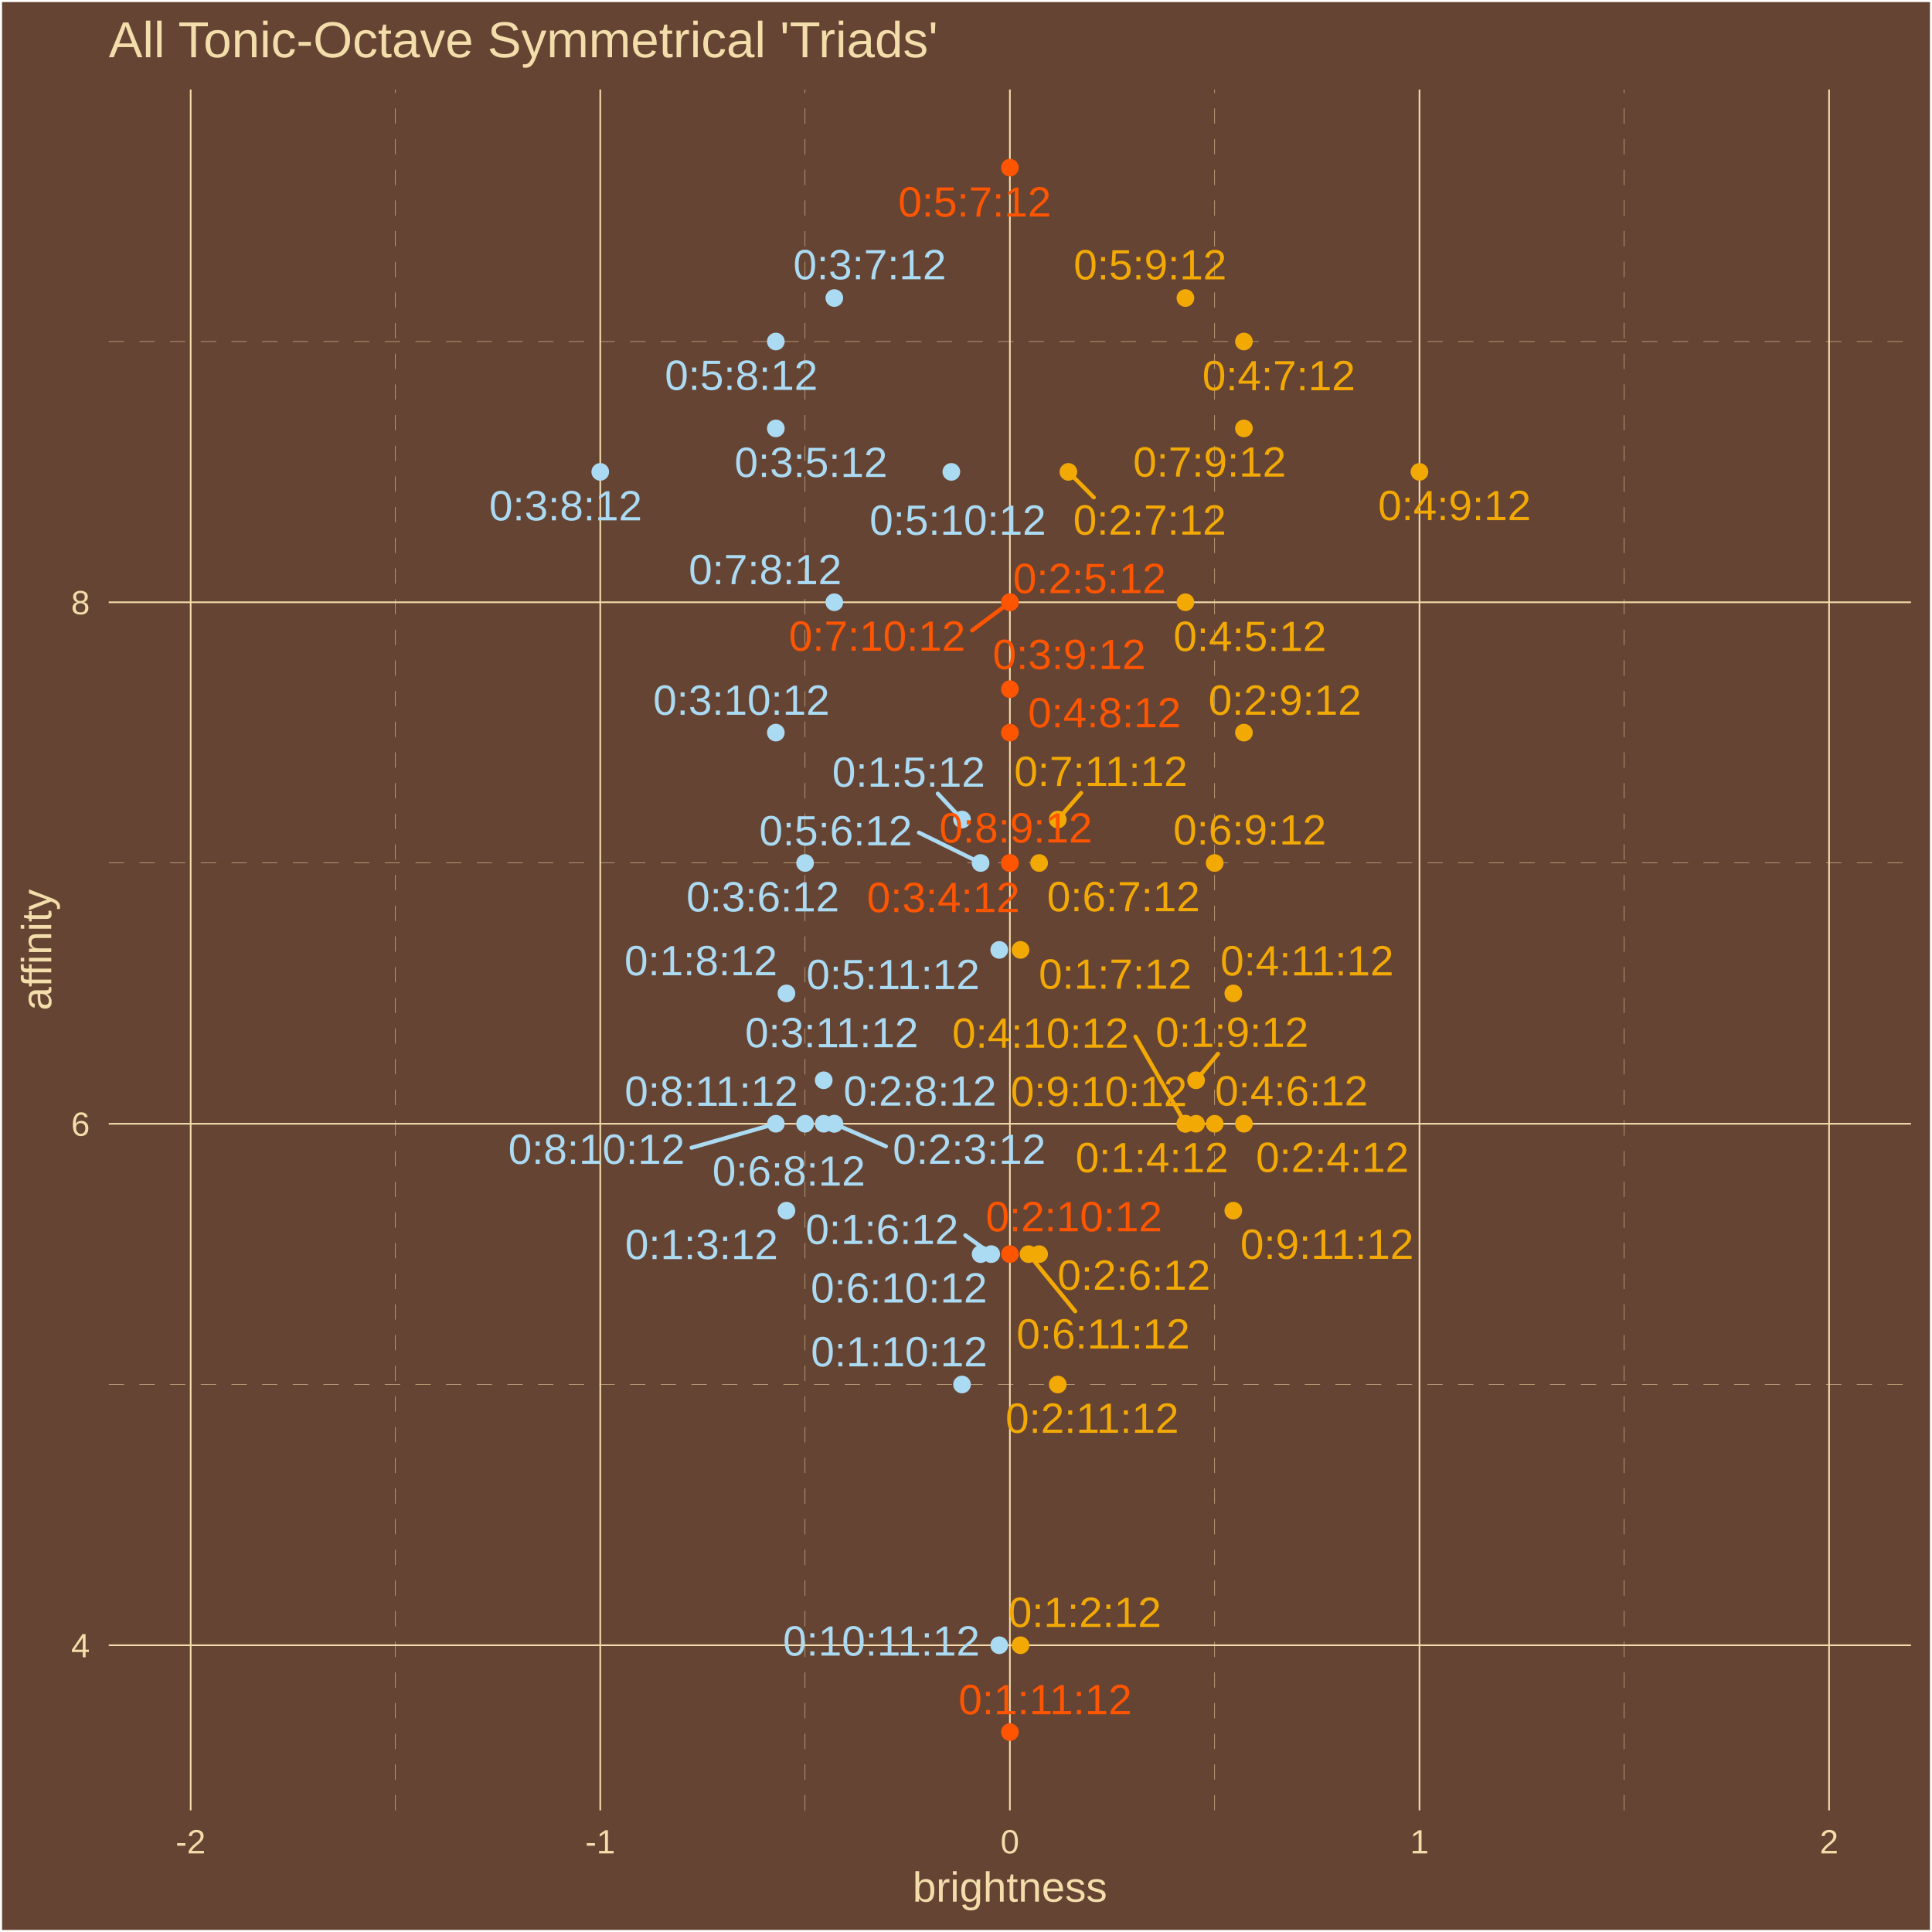
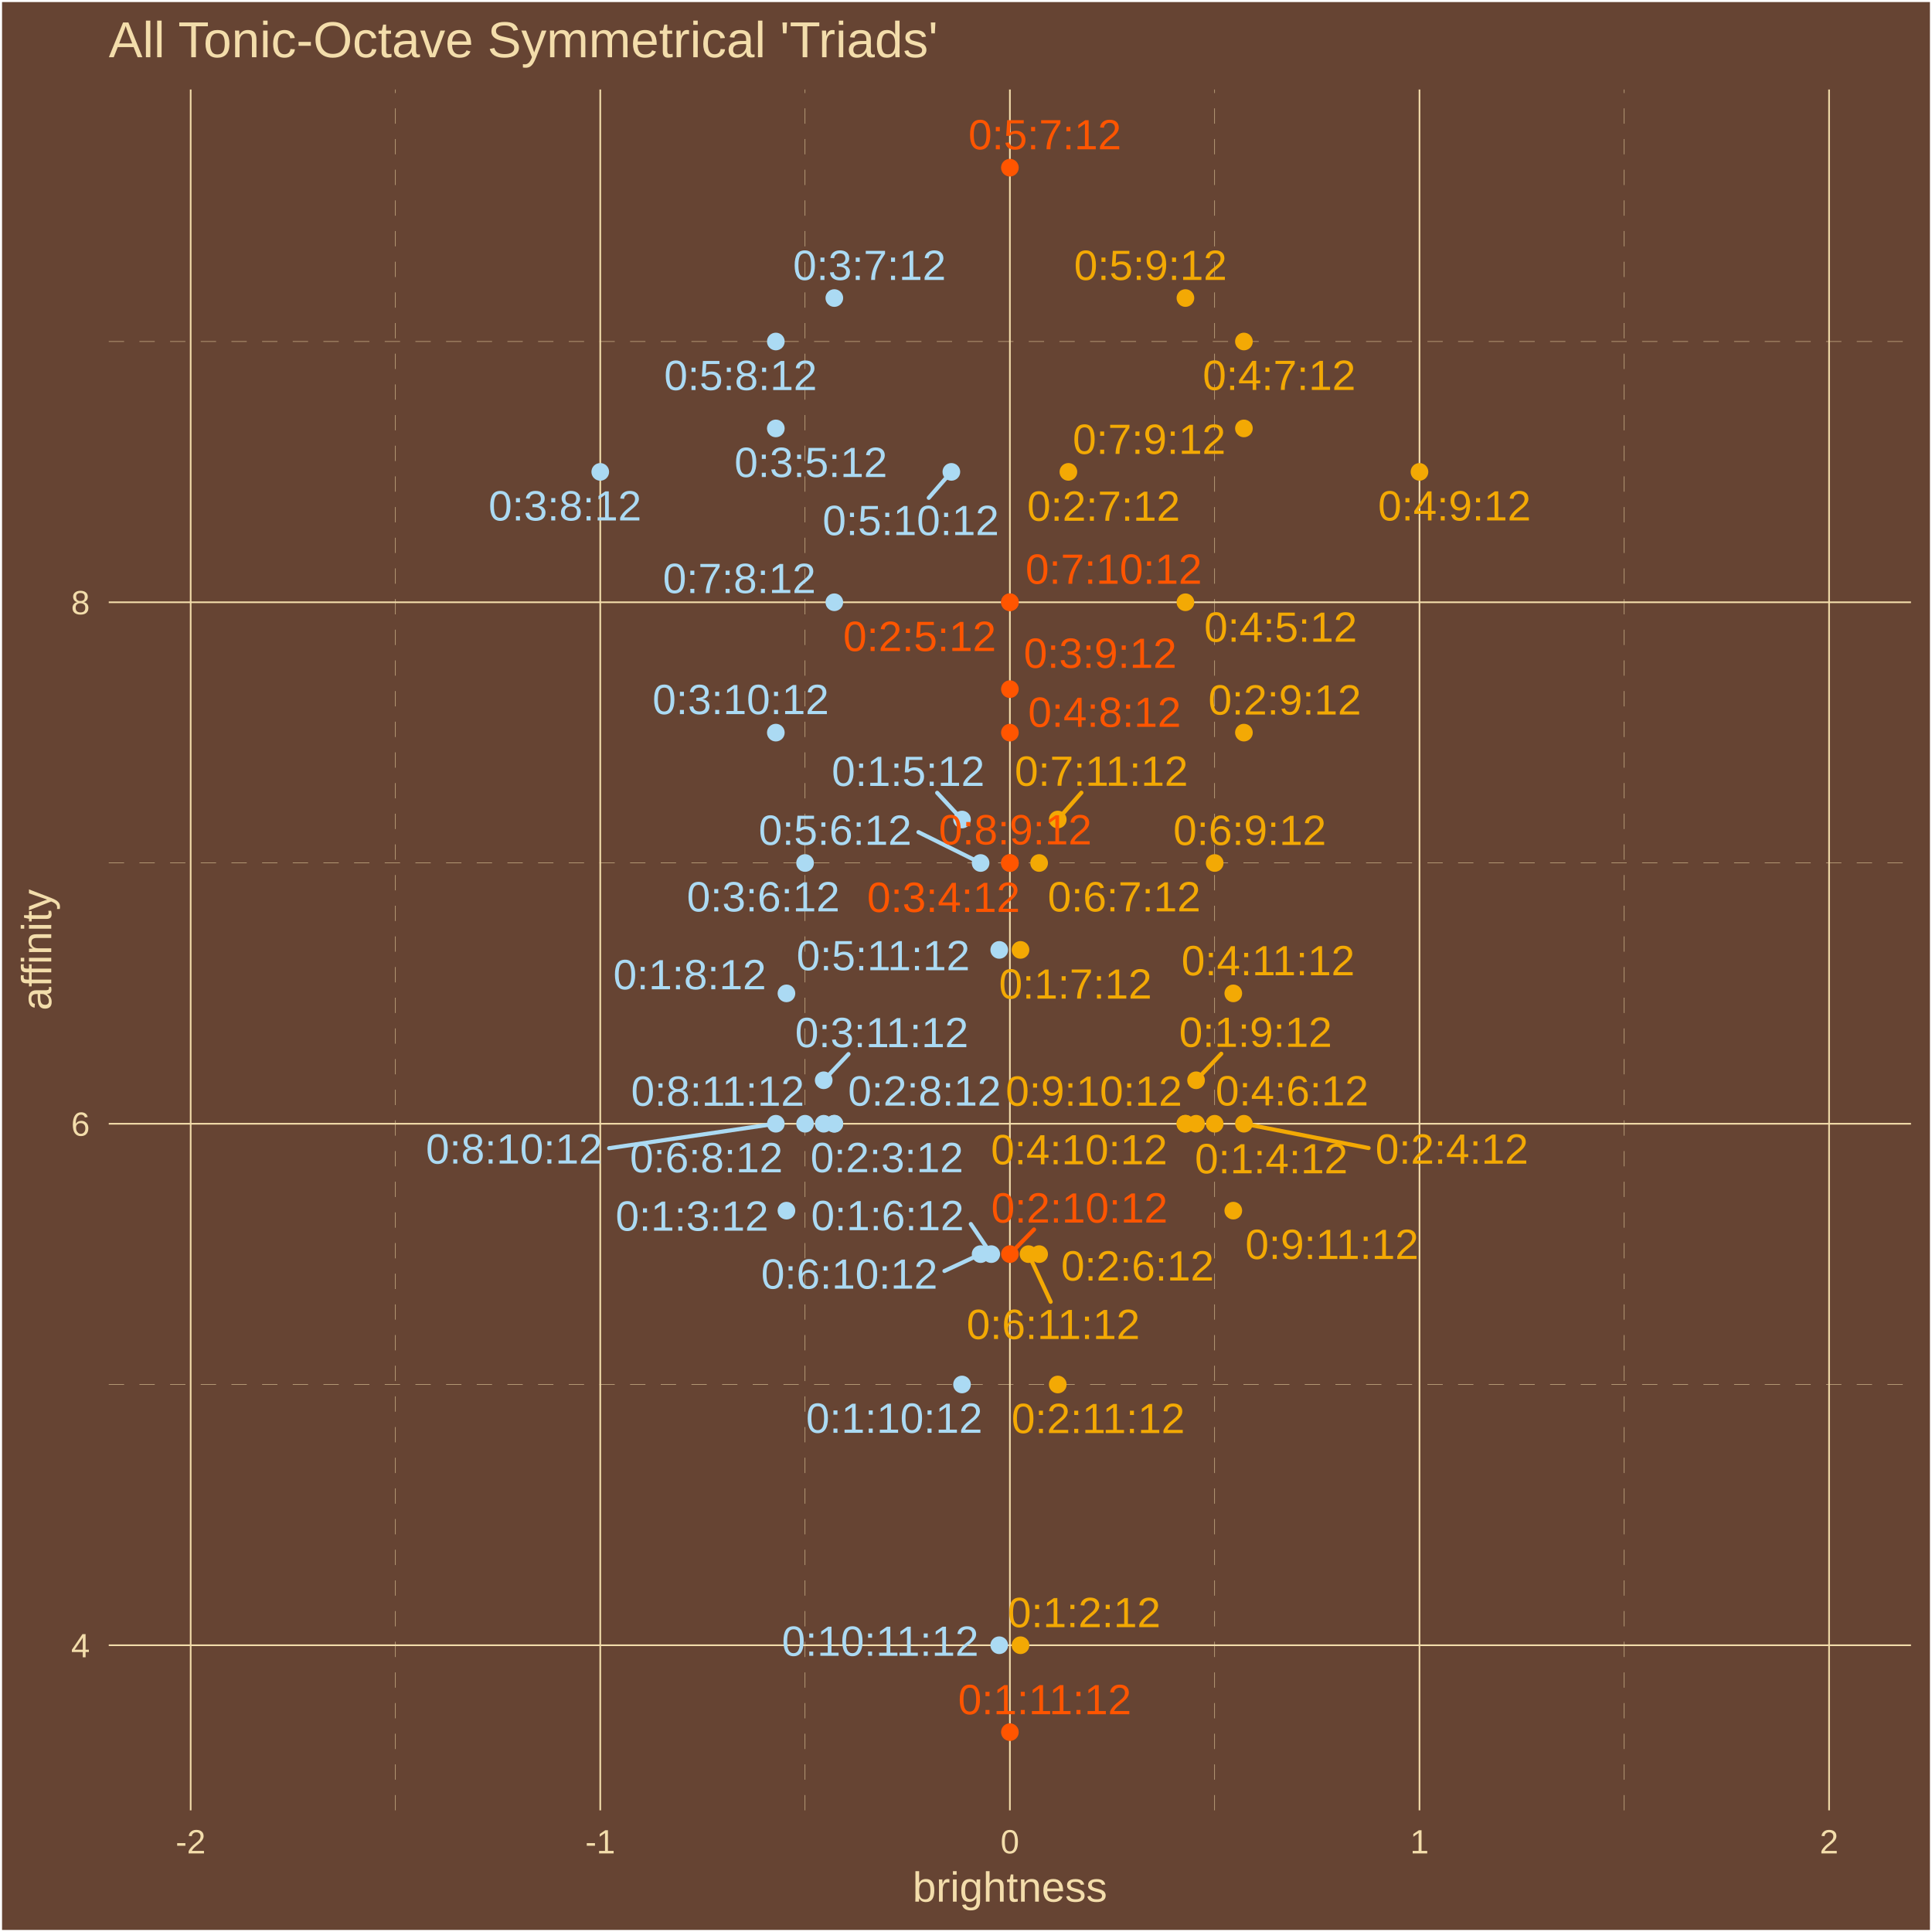
<svg xmlns="http://www.w3.org/2000/svg" class="svglite" width="504.00pt" height="504.00pt" viewBox="0 0 504.00 504.00">
  <defs>
    <style type="text/css">
    .svglite line, .svglite polyline, .svglite polygon, .svglite path, .svglite rect, .svglite circle {
      fill: none;
      stroke: #000000;
      stroke-linecap: round;
      stroke-linejoin: round;
      stroke-miterlimit: 10.00;
    }
    .svglite text {
      white-space: pre;
    }
  </style>
  </defs>
  <rect width="100%" height="100%" style="stroke: none; fill: #664433;" />
  <defs>
    <clipPath id="cpMC4wMHw1MDQuMDB8MC4wMHw1MDQuMDA=">
      <rect x="0.00" y="0.00" width="504.00" height="504.00" />
    </clipPath>
  </defs>
  <g clip-path="url(#cpMC4wMHw1MDQuMDB8MC4wMHw1MDQuMDA=)">
    <rect x="0.00" y="0" width="504.00" height="504.00" style="stroke-width: 1.07; stroke: #FFFFFF; fill: #664433;" />
  </g>
  <defs>
    <clipPath id="cpMjguMzd8NDk4LjUyfDIzLjM0fDQ3Mi4yNw==">
      <rect x="28.37" y="23.34" width="470.15" height="448.93" />
    </clipPath>
  </defs>
  <g clip-path="url(#cpMjguMzd8NDk4LjUyfDIzLjM0fDQ3Mi4yNw==)">
    <rect x="28.37" y="23.34" width="470.15" height="448.93" style="stroke-width: 1.07; stroke: none; fill: #664433;" />
    <polyline points="28.37,361.17 498.52,361.17 " style="stroke-width: 0.11; stroke: #F3DDAB; stroke-dasharray: 4.00,4.00; stroke-linecap: butt;" />
    <polyline points="28.37,225.13 498.52,225.13 " style="stroke-width: 0.11; stroke: #F3DDAB; stroke-dasharray: 4.00,4.00; stroke-linecap: butt;" />
    <polyline points="28.37,89.09 498.52,89.09 " style="stroke-width: 0.11; stroke: #F3DDAB; stroke-dasharray: 4.00,4.00; stroke-linecap: butt;" />
    <polyline points="103.17,472.27 103.17,23.34 " style="stroke-width: 0.11; stroke: #F3DDAB; stroke-dasharray: 4.00,4.00; stroke-linecap: butt;" />
    <polyline points="210.02,472.27 210.02,23.34 " style="stroke-width: 0.11; stroke: #F3DDAB; stroke-dasharray: 4.00,4.00; stroke-linecap: butt;" />
    <polyline points="316.87,472.27 316.87,23.34 " style="stroke-width: 0.11; stroke: #F3DDAB; stroke-dasharray: 4.00,4.00; stroke-linecap: butt;" />
    <polyline points="423.72,472.27 423.72,23.34 " style="stroke-width: 0.11; stroke: #F3DDAB; stroke-dasharray: 4.00,4.00; stroke-linecap: butt;" />
    <polyline points="28.37,429.19 498.52,429.19 " style="stroke-width: 0.43; stroke: #F3DDAB; stroke-linecap: butt;" />
    <polyline points="28.37,293.15 498.52,293.15 " style="stroke-width: 0.43; stroke: #F3DDAB; stroke-linecap: butt;" />
    <polyline points="28.37,157.11 498.52,157.11 " style="stroke-width: 0.43; stroke: #F3DDAB; stroke-linecap: butt;" />
    <polyline points="49.74,472.27 49.74,23.34 " style="stroke-width: 0.43; stroke: #F3DDAB; stroke-linecap: butt;" />
    <polyline points="156.59,472.27 156.59,23.34 " style="stroke-width: 0.43; stroke: #F3DDAB; stroke-linecap: butt;" />
    <polyline points="263.45,472.27 263.45,23.34 " style="stroke-width: 0.43; stroke: #F3DDAB; stroke-linecap: butt;" />
    <polyline points="370.30,472.27 370.30,23.34 " style="stroke-width: 0.43; stroke: #F3DDAB; stroke-linecap: butt;" />
    <polyline points="477.15,472.27 477.15,23.34 " style="stroke-width: 0.43; stroke: #F3DDAB; stroke-linecap: butt;" />
    <circle cx="266.22" cy="429.19" r="1.95" style="stroke-width: 0.71; stroke: #F3A904; fill: #F3A904;" />
    <circle cx="205.16" cy="315.82" r="1.95" style="stroke-width: 0.71; stroke: #ABDAF3; fill: #ABDAF3;" />
    <circle cx="312.02" cy="293.15" r="1.95" style="stroke-width: 0.71; stroke: #F3A904; fill: #F3A904;" />
    <circle cx="250.96" cy="213.79" r="1.95" style="stroke-width: 0.71; stroke: #ABDAF3; fill: #ABDAF3;" />
    <circle cx="258.59" cy="327.16" r="1.95" style="stroke-width: 0.71; stroke: #ABDAF3; fill: #ABDAF3;" />
    <circle cx="266.22" cy="247.80" r="1.95" style="stroke-width: 0.71; stroke: #F3A904; fill: #F3A904;" />
    <circle cx="205.16" cy="259.14" r="1.95" style="stroke-width: 0.71; stroke: #ABDAF3; fill: #ABDAF3;" />
    <circle cx="312.02" cy="281.81" r="1.95" style="stroke-width: 0.71; stroke: #F3A904; fill: #F3A904;" />
    <circle cx="250.96" cy="361.17" r="1.95" style="stroke-width: 0.71; stroke: #ABDAF3; fill: #ABDAF3;" />
    <circle cx="263.45" cy="451.86" r="1.95" style="stroke-width: 0.71; stroke: #FF5500; fill: #FF5500;" />
    <circle cx="217.65" cy="293.15" r="1.95" style="stroke-width: 0.71; stroke: #ABDAF3; fill: #ABDAF3;" />
    <circle cx="324.50" cy="293.15" r="1.95" style="stroke-width: 0.71; stroke: #F3A904; fill: #F3A904;" />
    <circle cx="263.45" cy="157.11" r="1.95" style="stroke-width: 0.71; stroke: #FF5500; fill: #FF5500;" />
    <circle cx="271.08" cy="327.16" r="1.95" style="stroke-width: 0.71; stroke: #F3A904; fill: #F3A904;" />
    <circle cx="278.71" cy="123.10" r="1.95" style="stroke-width: 0.71; stroke: #F3A904; fill: #F3A904;" />
    <circle cx="217.65" cy="293.15" r="1.95" style="stroke-width: 0.71; stroke: #ABDAF3; fill: #ABDAF3;" />
    <circle cx="324.50" cy="191.12" r="1.95" style="stroke-width: 0.71; stroke: #F3A904; fill: #F3A904;" />
    <circle cx="263.45" cy="327.16" r="1.95" style="stroke-width: 0.71; stroke: #FF5500; fill: #FF5500;" />
    <circle cx="275.94" cy="361.17" r="1.95" style="stroke-width: 0.71; stroke: #F3A904; fill: #F3A904;" />
    <circle cx="263.45" cy="225.13" r="1.95" style="stroke-width: 0.71; stroke: #FF5500; fill: #FF5500;" />
    <circle cx="202.39" cy="111.76" r="1.95" style="stroke-width: 0.71; stroke: #ABDAF3; fill: #ABDAF3;" />
    <circle cx="210.02" cy="225.13" r="1.95" style="stroke-width: 0.71; stroke: #ABDAF3; fill: #ABDAF3;" />
    <circle cx="217.65" cy="77.75" r="1.95" style="stroke-width: 0.71; stroke: #ABDAF3; fill: #ABDAF3;" />
    <circle cx="156.59" cy="123.10" r="1.95" style="stroke-width: 0.71; stroke: #ABDAF3; fill: #ABDAF3;" />
    <circle cx="263.45" cy="179.78" r="1.95" style="stroke-width: 0.71; stroke: #FF5500; fill: #FF5500;" />
    <circle cx="202.39" cy="191.12" r="1.95" style="stroke-width: 0.71; stroke: #ABDAF3; fill: #ABDAF3;" />
    <circle cx="214.88" cy="281.81" r="1.95" style="stroke-width: 0.71; stroke: #ABDAF3; fill: #ABDAF3;" />
    <circle cx="309.24" cy="157.11" r="1.95" style="stroke-width: 0.71; stroke: #F3A904; fill: #F3A904;" />
    <circle cx="316.87" cy="293.15" r="1.95" style="stroke-width: 0.71; stroke: #F3A904; fill: #F3A904;" />
    <circle cx="324.50" cy="89.09" r="1.95" style="stroke-width: 0.71; stroke: #F3A904; fill: #F3A904;" />
    <circle cx="263.45" cy="191.12" r="1.95" style="stroke-width: 0.71; stroke: #FF5500; fill: #FF5500;" />
    <circle cx="370.30" cy="123.10" r="1.95" style="stroke-width: 0.71; stroke: #F3A904; fill: #F3A904;" />
    <circle cx="309.24" cy="293.15" r="1.95" style="stroke-width: 0.71; stroke: #F3A904; fill: #F3A904;" />
    <circle cx="321.73" cy="259.14" r="1.95" style="stroke-width: 0.71; stroke: #F3A904; fill: #F3A904;" />
    <circle cx="255.81" cy="225.13" r="1.95" style="stroke-width: 0.71; stroke: #ABDAF3; fill: #ABDAF3;" />
    <circle cx="263.45" cy="43.74" r="1.95" style="stroke-width: 0.71; stroke: #FF5500; fill: #FF5500;" />
    <circle cx="202.39" cy="89.09" r="1.95" style="stroke-width: 0.71; stroke: #ABDAF3; fill: #ABDAF3;" />
    <circle cx="309.24" cy="77.75" r="1.95" style="stroke-width: 0.71; stroke: #F3A904; fill: #F3A904;" />
    <circle cx="248.18" cy="123.10" r="1.95" style="stroke-width: 0.71; stroke: #ABDAF3; fill: #ABDAF3;" />
    <circle cx="260.67" cy="247.80" r="1.95" style="stroke-width: 0.71; stroke: #ABDAF3; fill: #ABDAF3;" />
    <circle cx="271.08" cy="225.13" r="1.95" style="stroke-width: 0.71; stroke: #F3A904; fill: #F3A904;" />
    <circle cx="210.02" cy="293.15" r="1.95" style="stroke-width: 0.71; stroke: #ABDAF3; fill: #ABDAF3;" />
    <circle cx="316.87" cy="225.13" r="1.95" style="stroke-width: 0.71; stroke: #F3A904; fill: #F3A904;" />
    <circle cx="255.81" cy="327.16" r="1.95" style="stroke-width: 0.71; stroke: #ABDAF3; fill: #ABDAF3;" />
    <circle cx="268.30" cy="327.16" r="1.95" style="stroke-width: 0.71; stroke: #F3A904; fill: #F3A904;" />
    <circle cx="217.65" cy="157.11" r="1.95" style="stroke-width: 0.71; stroke: #ABDAF3; fill: #ABDAF3;" />
    <circle cx="324.50" cy="111.76" r="1.95" style="stroke-width: 0.71; stroke: #F3A904; fill: #F3A904;" />
    <circle cx="263.45" cy="157.11" r="1.95" style="stroke-width: 0.71; stroke: #FF5500; fill: #FF5500;" />
    <circle cx="275.94" cy="213.79" r="1.95" style="stroke-width: 0.71; stroke: #F3A904; fill: #F3A904;" />
    <circle cx="263.45" cy="225.13" r="1.95" style="stroke-width: 0.71; stroke: #FF5500; fill: #FF5500;" />
    <circle cx="202.39" cy="293.15" r="1.95" style="stroke-width: 0.71; stroke: #ABDAF3; fill: #ABDAF3;" />
    <circle cx="214.88" cy="293.15" r="1.95" style="stroke-width: 0.71; stroke: #ABDAF3; fill: #ABDAF3;" />
    <circle cx="309.24" cy="293.15" r="1.95" style="stroke-width: 0.71; stroke: #F3A904; fill: #F3A904;" />
    <circle cx="321.73" cy="315.82" r="1.95" style="stroke-width: 0.71; stroke: #F3A904; fill: #F3A904;" />
    <circle cx="260.67" cy="429.19" r="1.95" style="stroke-width: 0.71; stroke: #ABDAF3; fill: #ABDAF3;" />
-     <line x1="244.65" y1="207.03" x2="250.19" y2="212.97" style="stroke-width: 1.07; stroke: #ABDAF3;" />
-     <line x1="251.83" y1="322.26" x2="257.67" y2="326.49" style="stroke-width: 1.07; stroke: #ABDAF3;" />
-     <line x1="317.74" y1="274.90" x2="312.73" y2="280.95" style="stroke-width: 1.07; stroke: #F3A904;" />
-     <line x1="231.10" y1="299.04" x2="218.70" y2="293.61" style="stroke-width: 1.07; stroke: #ABDAF3;" />
-     <line x1="285.34" y1="129.76" x2="279.50" y2="123.89" style="stroke-width: 1.07; stroke: #F3A904;" />
-     <line x1="296.21" y1="270.42" x2="308.69" y2="292.18" style="stroke-width: 1.07; stroke: #F3A904;" />
-     <line x1="239.73" y1="217.21" x2="254.79" y2="224.62" style="stroke-width: 1.07; stroke: #ABDAF3;" />
-     <line x1="280.49" y1="342.08" x2="269.01" y2="328.02" style="stroke-width: 1.07; stroke: #F3A904;" />
-     <line x1="253.62" y1="164.46" x2="262.54" y2="157.79" style="stroke-width: 1.07; stroke: #FF5500;" />
-     <line x1="282.04" y1="206.85" x2="276.68" y2="212.95" style="stroke-width: 1.07; stroke: #F3A904;" />
-     <line x1="180.41" y1="299.41" x2="201.28" y2="293.46" style="stroke-width: 1.07; stroke: #ABDAF3;" />
-     <text x="283.00" y="424.42" text-anchor="middle" style="font-size: 11.04px;fill: #F3A904; font-family: &quot;Arial&quot;;" textLength="39.87px" lengthAdjust="spacingAndGlyphs">0:1:2:12</text>
-     <text x="183.02" y="328.46" text-anchor="middle" style="font-size: 11.04px;fill: #ABDAF3; font-family: &quot;Arial&quot;;" textLength="39.87px" lengthAdjust="spacingAndGlyphs">0:1:3:12</text>
-     <text x="300.51" y="305.80" text-anchor="middle" style="font-size: 11.04px;fill: #F3A904; font-family: &quot;Arial&quot;;" textLength="39.87px" lengthAdjust="spacingAndGlyphs">0:1:4:12</text>
-     <text x="237.04" y="205.23" text-anchor="middle" style="font-size: 11.04px;fill: #ABDAF3; font-family: &quot;Arial&quot;;" textLength="39.87px" lengthAdjust="spacingAndGlyphs">0:1:5:12</text>
-     <text x="230.09" y="324.52" text-anchor="middle" style="font-size: 11.04px;fill: #ABDAF3; font-family: &quot;Arial&quot;;" textLength="39.87px" lengthAdjust="spacingAndGlyphs">0:1:6:12</text>
-     <text x="290.92" y="257.93" text-anchor="middle" style="font-size: 11.04px;fill: #F3A904; font-family: &quot;Arial&quot;;" textLength="39.87px" lengthAdjust="spacingAndGlyphs">0:1:7:12</text>
-     <text x="182.84" y="254.42" text-anchor="middle" style="font-size: 11.04px;fill: #ABDAF3; font-family: &quot;Arial&quot;;" textLength="39.87px" lengthAdjust="spacingAndGlyphs">0:1:8:12</text>
-     <text x="321.39" y="273.10" text-anchor="middle" style="font-size: 11.04px;fill: #F3A904; font-family: &quot;Arial&quot;;" textLength="39.87px" lengthAdjust="spacingAndGlyphs">0:1:9:12</text>
-     <text x="234.55" y="356.44" text-anchor="middle" style="font-size: 11.04px;fill: #ABDAF3; font-family: &quot;Arial&quot;;" textLength="46.01px" lengthAdjust="spacingAndGlyphs">0:1:10:12</text>
-     <text x="272.66" y="447.19" text-anchor="middle" style="font-size: 11.04px;fill: #FF5500; font-family: &quot;Arial&quot;;" textLength="46.01px" lengthAdjust="spacingAndGlyphs">0:1:11:12</text>
-     <text x="252.84" y="303.61" text-anchor="middle" style="font-size: 11.04px;fill: #ABDAF3; font-family: &quot;Arial&quot;;" textLength="39.87px" lengthAdjust="spacingAndGlyphs">0:2:3:12</text>
-     <text x="347.57" y="305.73" text-anchor="middle" style="font-size: 11.04px;fill: #F3A904; font-family: &quot;Arial&quot;;" textLength="39.87px" lengthAdjust="spacingAndGlyphs">0:2:4:12</text>
-     <text x="284.21" y="154.72" text-anchor="middle" style="font-size: 11.04px;fill: #FF5500; font-family: &quot;Arial&quot;;" textLength="39.87px" lengthAdjust="spacingAndGlyphs">0:2:5:12</text>
-     <text x="295.81" y="336.45" text-anchor="middle" style="font-size: 11.04px;fill: #F3A904; font-family: &quot;Arial&quot;;" textLength="39.87px" lengthAdjust="spacingAndGlyphs">0:2:6:12</text>
-     <text x="299.92" y="139.47" text-anchor="middle" style="font-size: 11.04px;fill: #F3A904; font-family: &quot;Arial&quot;;" textLength="39.87px" lengthAdjust="spacingAndGlyphs">0:2:7:12</text>
-     <text x="239.98" y="288.42" text-anchor="middle" style="font-size: 11.04px;fill: #ABDAF3; font-family: &quot;Arial&quot;;" textLength="39.87px" lengthAdjust="spacingAndGlyphs">0:2:8:12</text>
-     <text x="335.19" y="186.45" text-anchor="middle" style="font-size: 11.04px;fill: #F3A904; font-family: &quot;Arial&quot;;" textLength="39.87px" lengthAdjust="spacingAndGlyphs">0:2:9:12</text>
-     <text x="280.16" y="321.20" text-anchor="middle" style="font-size: 11.04px;fill: #FF5500; font-family: &quot;Arial&quot;;" textLength="46.01px" lengthAdjust="spacingAndGlyphs">0:2:10:12</text>
-     <text x="284.91" y="373.77" text-anchor="middle" style="font-size: 11.04px;fill: #F3A904; font-family: &quot;Arial&quot;;" textLength="46.01px" lengthAdjust="spacingAndGlyphs">0:2:11:12</text>
-     <text x="246.09" y="237.93" text-anchor="middle" style="font-size: 11.04px;fill: #FF5500; font-family: &quot;Arial&quot;;" textLength="39.87px" lengthAdjust="spacingAndGlyphs">0:3:4:12</text>
-     <text x="211.56" y="124.43" text-anchor="middle" style="font-size: 11.04px;fill: #ABDAF3; font-family: &quot;Arial&quot;;" textLength="39.87px" lengthAdjust="spacingAndGlyphs">0:3:5:12</text>
-     <text x="199.00" y="237.76" text-anchor="middle" style="font-size: 11.04px;fill: #ABDAF3; font-family: &quot;Arial&quot;;" textLength="39.87px" lengthAdjust="spacingAndGlyphs">0:3:6:12</text>
-     <text x="226.88" y="72.86" text-anchor="middle" style="font-size: 11.04px;fill: #ABDAF3; font-family: &quot;Arial&quot;;" textLength="39.87px" lengthAdjust="spacingAndGlyphs">0:3:7:12</text>
-     <text x="147.56" y="135.74" text-anchor="middle" style="font-size: 11.04px;fill: #ABDAF3; font-family: &quot;Arial&quot;;" textLength="39.87px" lengthAdjust="spacingAndGlyphs">0:3:8:12</text>
-     <text x="278.93" y="174.55" text-anchor="middle" style="font-size: 11.04px;fill: #FF5500; font-family: &quot;Arial&quot;;" textLength="39.87px" lengthAdjust="spacingAndGlyphs">0:3:9:12</text>
-     <text x="193.41" y="186.46" text-anchor="middle" style="font-size: 11.04px;fill: #ABDAF3; font-family: &quot;Arial&quot;;" textLength="46.01px" lengthAdjust="spacingAndGlyphs">0:3:10:12</text>
-     <text x="216.96" y="273.20" text-anchor="middle" style="font-size: 11.04px;fill: #ABDAF3; font-family: &quot;Arial&quot;;" textLength="46.01px" lengthAdjust="spacingAndGlyphs">0:3:11:12</text>
-     <text x="326.06" y="169.81" text-anchor="middle" style="font-size: 11.04px;fill: #F3A904; font-family: &quot;Arial&quot;;" textLength="39.87px" lengthAdjust="spacingAndGlyphs">0:4:5:12</text>
-     <text x="336.90" y="288.38" text-anchor="middle" style="font-size: 11.04px;fill: #F3A904; font-family: &quot;Arial&quot;;" textLength="39.87px" lengthAdjust="spacingAndGlyphs">0:4:6:12</text>
-     <text x="333.60" y="101.81" text-anchor="middle" style="font-size: 11.04px;fill: #F3A904; font-family: &quot;Arial&quot;;" textLength="39.87px" lengthAdjust="spacingAndGlyphs">0:4:7:12</text>
-     <text x="288.11" y="189.73" text-anchor="middle" style="font-size: 11.04px;fill: #FF5500; font-family: &quot;Arial&quot;;" textLength="39.87px" lengthAdjust="spacingAndGlyphs">0:4:8:12</text>
-     <text x="379.44" y="135.69" text-anchor="middle" style="font-size: 11.04px;fill: #F3A904; font-family: &quot;Arial&quot;;" textLength="39.87px" lengthAdjust="spacingAndGlyphs">0:4:9:12</text>
-     <text x="271.41" y="273.32" text-anchor="middle" style="font-size: 11.04px;fill: #F3A904; font-family: &quot;Arial&quot;;" textLength="46.01px" lengthAdjust="spacingAndGlyphs">0:4:10:12</text>
-     <text x="340.97" y="254.45" text-anchor="middle" style="font-size: 11.04px;fill: #F3A904; font-family: &quot;Arial&quot;;" textLength="46.01px" lengthAdjust="spacingAndGlyphs">0:4:11:12</text>
-     <text x="218.00" y="220.52" text-anchor="middle" style="font-size: 11.04px;fill: #ABDAF3; font-family: &quot;Arial&quot;;" textLength="39.87px" lengthAdjust="spacingAndGlyphs">0:5:6:12</text>
-     <text x="254.27" y="56.50" text-anchor="middle" style="font-size: 11.04px;fill: #FF5500; font-family: &quot;Arial&quot;;" textLength="39.87px" lengthAdjust="spacingAndGlyphs">0:5:7:12</text>
-     <text x="193.37" y="101.71" text-anchor="middle" style="font-size: 11.04px;fill: #ABDAF3; font-family: &quot;Arial&quot;;" textLength="39.87px" lengthAdjust="spacingAndGlyphs">0:5:8:12</text>
-     <text x="300.03" y="72.89" text-anchor="middle" style="font-size: 11.04px;fill: #F3A904; font-family: &quot;Arial&quot;;" textLength="39.87px" lengthAdjust="spacingAndGlyphs">0:5:9:12</text>
-     <text x="249.86" y="139.51" text-anchor="middle" style="font-size: 11.04px;fill: #ABDAF3; font-family: &quot;Arial&quot;;" textLength="46.01px" lengthAdjust="spacingAndGlyphs">0:5:10:12</text>
-     <text x="232.95" y="258.03" text-anchor="middle" style="font-size: 11.04px;fill: #ABDAF3; font-family: &quot;Arial&quot;;" textLength="46.01px" lengthAdjust="spacingAndGlyphs">0:5:11:12</text>
-     <text x="293.08" y="237.72" text-anchor="middle" style="font-size: 11.04px;fill: #F3A904; font-family: &quot;Arial&quot;;" textLength="39.87px" lengthAdjust="spacingAndGlyphs">0:6:7:12</text>
-     <text x="205.78" y="309.29" text-anchor="middle" style="font-size: 11.04px;fill: #ABDAF3; font-family: &quot;Arial&quot;;" textLength="39.87px" lengthAdjust="spacingAndGlyphs">0:6:8:12</text>
-     <text x="326.02" y="220.30" text-anchor="middle" style="font-size: 11.04px;fill: #F3A904; font-family: &quot;Arial&quot;;" textLength="39.87px" lengthAdjust="spacingAndGlyphs">0:6:9:12</text>
-     <text x="234.51" y="339.79" text-anchor="middle" style="font-size: 11.04px;fill: #ABDAF3; font-family: &quot;Arial&quot;;" textLength="46.01px" lengthAdjust="spacingAndGlyphs">0:6:10:12</text>
-     <text x="287.79" y="351.79" text-anchor="middle" style="font-size: 11.04px;fill: #F3A904; font-family: &quot;Arial&quot;;" textLength="46.01px" lengthAdjust="spacingAndGlyphs">0:6:11:12</text>
-     <text x="199.61" y="152.40" text-anchor="middle" style="font-size: 11.04px;fill: #ABDAF3; font-family: &quot;Arial&quot;;" textLength="39.87px" lengthAdjust="spacingAndGlyphs">0:7:8:12</text>
-     <text x="315.54" y="124.33" text-anchor="middle" style="font-size: 11.04px;fill: #F3A904; font-family: &quot;Arial&quot;;" textLength="39.87px" lengthAdjust="spacingAndGlyphs">0:7:9:12</text>
-     <text x="228.82" y="169.75" text-anchor="middle" style="font-size: 11.04px;fill: #FF5500; font-family: &quot;Arial&quot;;" textLength="46.01px" lengthAdjust="spacingAndGlyphs">0:7:10:12</text>
-     <text x="287.17" y="205.05" text-anchor="middle" style="font-size: 11.04px;fill: #F3A904; font-family: &quot;Arial&quot;;" textLength="46.01px" lengthAdjust="spacingAndGlyphs">0:7:11:12</text>
-     <text x="264.98" y="219.79" text-anchor="middle" style="font-size: 11.04px;fill: #FF5500; font-family: &quot;Arial&quot;;" textLength="39.87px" lengthAdjust="spacingAndGlyphs">0:8:9:12</text>
-     <text x="155.61" y="303.62" text-anchor="middle" style="font-size: 11.04px;fill: #ABDAF3; font-family: &quot;Arial&quot;;" textLength="46.01px" lengthAdjust="spacingAndGlyphs">0:8:10:12</text>
-     <text x="185.55" y="288.48" text-anchor="middle" style="font-size: 11.04px;fill: #ABDAF3; font-family: &quot;Arial&quot;;" textLength="46.01px" lengthAdjust="spacingAndGlyphs">0:8:11:12</text>
-     <text x="286.67" y="288.54" text-anchor="middle" style="font-size: 11.04px;fill: #F3A904; font-family: &quot;Arial&quot;;" textLength="46.01px" lengthAdjust="spacingAndGlyphs">0:9:10:12</text>
-     <text x="346.17" y="328.41" text-anchor="middle" style="font-size: 11.04px;fill: #F3A904; font-family: &quot;Arial&quot;;" textLength="46.01px" lengthAdjust="spacingAndGlyphs">0:9:11:12</text>
-     <text x="229.92" y="431.90" text-anchor="middle" style="font-size: 11.04px;fill: #ABDAF3; font-family: &quot;Arial&quot;;" textLength="52.14px" lengthAdjust="spacingAndGlyphs">0:10:11:12</text>
+     <line x1="244.48" y1="206.82" x2="250.19" y2="212.97" style="stroke-width: 1.07; stroke: #ABDAF3;" />
+     <line x1="253.26" y1="319.31" x2="257.96" y2="326.24" style="stroke-width: 1.07; stroke: #ABDAF3;" />
+     <line x1="318.59" y1="274.89" x2="312.79" y2="281.00" style="stroke-width: 1.07; stroke: #F3A904;" />
+     <line x1="357.02" y1="299.49" x2="325.63" y2="293.37" style="stroke-width: 1.07; stroke: #F3A904;" />
+     <line x1="269.75" y1="320.73" x2="264.23" y2="326.36" style="stroke-width: 1.07; stroke: #FF5500;" />
+     <line x1="221.35" y1="274.98" x2="215.65" y2="281.00" style="stroke-width: 1.07; stroke: #ABDAF3;" />
+     <line x1="239.60" y1="217.08" x2="254.79" y2="224.62" style="stroke-width: 1.07; stroke: #ABDAF3;" />
+     <line x1="242.29" y1="129.87" x2="247.45" y2="123.94" style="stroke-width: 1.07; stroke: #ABDAF3;" />
+     <line x1="246.38" y1="331.56" x2="254.78" y2="327.64" style="stroke-width: 1.07; stroke: #ABDAF3;" />
+     <line x1="274.09" y1="339.60" x2="268.77" y2="328.16" style="stroke-width: 1.07; stroke: #F3A904;" />
+     <line x1="282.10" y1="206.79" x2="276.68" y2="212.95" style="stroke-width: 1.07; stroke: #F3A904;" />
+     <line x1="158.91" y1="299.53" x2="201.25" y2="293.31" style="stroke-width: 1.07; stroke: #ABDAF3;" />
+     <text x="282.82" y="424.48" text-anchor="middle" style="font-size: 11.04px;fill: #F3A904; font-family: &quot;Arial&quot;;" textLength="39.87px" lengthAdjust="spacingAndGlyphs">0:1:2:12</text>
+     <text x="180.53" y="321.05" text-anchor="middle" style="font-size: 11.04px;fill: #ABDAF3; font-family: &quot;Arial&quot;;" textLength="39.87px" lengthAdjust="spacingAndGlyphs">0:1:3:12</text>
+     <text x="331.64" y="306.08" text-anchor="middle" style="font-size: 11.04px;fill: #F3A904; font-family: &quot;Arial&quot;;" textLength="39.87px" lengthAdjust="spacingAndGlyphs">0:1:4:12</text>
+     <text x="236.91" y="205.02" text-anchor="middle" style="font-size: 11.04px;fill: #ABDAF3; font-family: &quot;Arial&quot;;" textLength="39.87px" lengthAdjust="spacingAndGlyphs">0:1:5:12</text>
+     <text x="231.53" y="320.92" text-anchor="middle" style="font-size: 11.04px;fill: #ABDAF3; font-family: &quot;Arial&quot;;" textLength="39.87px" lengthAdjust="spacingAndGlyphs">0:1:6:12</text>
+     <text x="280.54" y="260.51" text-anchor="middle" style="font-size: 11.04px;fill: #F3A904; font-family: &quot;Arial&quot;;" textLength="39.87px" lengthAdjust="spacingAndGlyphs">0:1:7:12</text>
+     <text x="179.93" y="258.07" text-anchor="middle" style="font-size: 11.04px;fill: #ABDAF3; font-family: &quot;Arial&quot;;" textLength="39.87px" lengthAdjust="spacingAndGlyphs">0:1:8:12</text>
+     <text x="327.54" y="273.09" text-anchor="middle" style="font-size: 11.04px;fill: #F3A904; font-family: &quot;Arial&quot;;" textLength="39.87px" lengthAdjust="spacingAndGlyphs">0:1:9:12</text>
+     <text x="233.28" y="373.77" text-anchor="middle" style="font-size: 11.04px;fill: #ABDAF3; font-family: &quot;Arial&quot;;" textLength="46.01px" lengthAdjust="spacingAndGlyphs">0:1:10:12</text>
+     <text x="272.54" y="447.19" text-anchor="middle" style="font-size: 11.04px;fill: #FF5500; font-family: &quot;Arial&quot;;" textLength="46.01px" lengthAdjust="spacingAndGlyphs">0:1:11:12</text>
+     <text x="231.37" y="305.79" text-anchor="middle" style="font-size: 11.04px;fill: #ABDAF3; font-family: &quot;Arial&quot;;" textLength="39.87px" lengthAdjust="spacingAndGlyphs">0:2:3:12</text>
+     <text x="378.75" y="303.57" text-anchor="middle" style="font-size: 11.04px;fill: #F3A904; font-family: &quot;Arial&quot;;" textLength="39.87px" lengthAdjust="spacingAndGlyphs">0:2:4:12</text>
+     <text x="239.91" y="169.83" text-anchor="middle" style="font-size: 11.04px;fill: #FF5500; font-family: &quot;Arial&quot;;" textLength="39.87px" lengthAdjust="spacingAndGlyphs">0:2:5:12</text>
+     <text x="296.75" y="334.05" text-anchor="middle" style="font-size: 11.04px;fill: #F3A904; font-family: &quot;Arial&quot;;" textLength="39.87px" lengthAdjust="spacingAndGlyphs">0:2:6:12</text>
+     <text x="287.90" y="135.85" text-anchor="middle" style="font-size: 11.04px;fill: #F3A904; font-family: &quot;Arial&quot;;" textLength="39.87px" lengthAdjust="spacingAndGlyphs">0:2:7:12</text>
+     <text x="241.16" y="288.42" text-anchor="middle" style="font-size: 11.04px;fill: #ABDAF3; font-family: &quot;Arial&quot;;" textLength="39.87px" lengthAdjust="spacingAndGlyphs">0:2:8:12</text>
+     <text x="335.15" y="186.41" text-anchor="middle" style="font-size: 11.04px;fill: #F3A904; font-family: &quot;Arial&quot;;" textLength="39.87px" lengthAdjust="spacingAndGlyphs">0:2:9:12</text>
+     <text x="281.60" y="318.93" text-anchor="middle" style="font-size: 11.04px;fill: #FF5500; font-family: &quot;Arial&quot;;" textLength="46.01px" lengthAdjust="spacingAndGlyphs">0:2:10:12</text>
+     <text x="286.48" y="373.84" text-anchor="middle" style="font-size: 11.04px;fill: #F3A904; font-family: &quot;Arial&quot;;" textLength="46.01px" lengthAdjust="spacingAndGlyphs">0:2:11:12</text>
+     <text x="246.15" y="237.90" text-anchor="middle" style="font-size: 11.04px;fill: #FF5500; font-family: &quot;Arial&quot;;" textLength="39.87px" lengthAdjust="spacingAndGlyphs">0:3:4:12</text>
+     <text x="211.53" y="124.44" text-anchor="middle" style="font-size: 11.04px;fill: #ABDAF3; font-family: &quot;Arial&quot;;" textLength="39.87px" lengthAdjust="spacingAndGlyphs">0:3:5:12</text>
+     <text x="199.12" y="237.76" text-anchor="middle" style="font-size: 11.04px;fill: #ABDAF3; font-family: &quot;Arial&quot;;" textLength="39.87px" lengthAdjust="spacingAndGlyphs">0:3:6:12</text>
+     <text x="226.82" y="73.03" text-anchor="middle" style="font-size: 11.04px;fill: #ABDAF3; font-family: &quot;Arial&quot;;" textLength="39.87px" lengthAdjust="spacingAndGlyphs">0:3:7:12</text>
+     <text x="147.39" y="135.77" text-anchor="middle" style="font-size: 11.04px;fill: #ABDAF3; font-family: &quot;Arial&quot;;" textLength="39.87px" lengthAdjust="spacingAndGlyphs">0:3:8:12</text>
+     <text x="287.01" y="174.22" text-anchor="middle" style="font-size: 11.04px;fill: #FF5500; font-family: &quot;Arial&quot;;" textLength="39.87px" lengthAdjust="spacingAndGlyphs">0:3:9:12</text>
+     <text x="193.23" y="186.30" text-anchor="middle" style="font-size: 11.04px;fill: #ABDAF3; font-family: &quot;Arial&quot;;" textLength="46.01px" lengthAdjust="spacingAndGlyphs">0:3:10:12</text>
+     <text x="230.02" y="273.18" text-anchor="middle" style="font-size: 11.04px;fill: #ABDAF3; font-family: &quot;Arial&quot;;" textLength="46.01px" lengthAdjust="spacingAndGlyphs">0:3:11:12</text>
+     <text x="334.08" y="167.41" text-anchor="middle" style="font-size: 11.04px;fill: #F3A904; font-family: &quot;Arial&quot;;" textLength="39.87px" lengthAdjust="spacingAndGlyphs">0:4:5:12</text>
+     <text x="337.05" y="288.38" text-anchor="middle" style="font-size: 11.04px;fill: #F3A904; font-family: &quot;Arial&quot;;" textLength="39.87px" lengthAdjust="spacingAndGlyphs">0:4:6:12</text>
+     <text x="333.70" y="101.73" text-anchor="middle" style="font-size: 11.04px;fill: #F3A904; font-family: &quot;Arial&quot;;" textLength="39.87px" lengthAdjust="spacingAndGlyphs">0:4:7:12</text>
+     <text x="288.14" y="189.62" text-anchor="middle" style="font-size: 11.04px;fill: #FF5500; font-family: &quot;Arial&quot;;" textLength="39.87px" lengthAdjust="spacingAndGlyphs">0:4:8:12</text>
+     <text x="379.43" y="135.77" text-anchor="middle" style="font-size: 11.04px;fill: #F3A904; font-family: &quot;Arial&quot;;" textLength="39.87px" lengthAdjust="spacingAndGlyphs">0:4:9:12</text>
+     <text x="281.52" y="303.73" text-anchor="middle" style="font-size: 11.04px;fill: #F3A904; font-family: &quot;Arial&quot;;" textLength="46.01px" lengthAdjust="spacingAndGlyphs">0:4:10:12</text>
+     <text x="330.81" y="254.42" text-anchor="middle" style="font-size: 11.04px;fill: #F3A904; font-family: &quot;Arial&quot;;" textLength="46.01px" lengthAdjust="spacingAndGlyphs">0:4:11:12</text>
+     <text x="217.86" y="220.39" text-anchor="middle" style="font-size: 11.04px;fill: #ABDAF3; font-family: &quot;Arial&quot;;" textLength="39.87px" lengthAdjust="spacingAndGlyphs">0:5:6:12</text>
+     <text x="272.57" y="38.95" text-anchor="middle" style="font-size: 11.04px;fill: #FF5500; font-family: &quot;Arial&quot;;" textLength="39.87px" lengthAdjust="spacingAndGlyphs">0:5:7:12</text>
+     <text x="193.19" y="101.75" text-anchor="middle" style="font-size: 11.04px;fill: #ABDAF3; font-family: &quot;Arial&quot;;" textLength="39.87px" lengthAdjust="spacingAndGlyphs">0:5:8:12</text>
+     <text x="300.13" y="73.03" text-anchor="middle" style="font-size: 11.04px;fill: #F3A904; font-family: &quot;Arial&quot;;" textLength="39.87px" lengthAdjust="spacingAndGlyphs">0:5:9:12</text>
+     <text x="237.60" y="139.59" text-anchor="middle" style="font-size: 11.04px;fill: #ABDAF3; font-family: &quot;Arial&quot;;" textLength="46.01px" lengthAdjust="spacingAndGlyphs">0:5:10:12</text>
+     <text x="230.40" y="253.10" text-anchor="middle" style="font-size: 11.04px;fill: #ABDAF3; font-family: &quot;Arial&quot;;" textLength="46.01px" lengthAdjust="spacingAndGlyphs">0:5:11:12</text>
+     <text x="293.26" y="237.76" text-anchor="middle" style="font-size: 11.04px;fill: #F3A904; font-family: &quot;Arial&quot;;" textLength="39.87px" lengthAdjust="spacingAndGlyphs">0:6:7:12</text>
+     <text x="184.27" y="305.82" text-anchor="middle" style="font-size: 11.04px;fill: #ABDAF3; font-family: &quot;Arial&quot;;" textLength="39.87px" lengthAdjust="spacingAndGlyphs">0:6:8:12</text>
+     <text x="326.02" y="220.42" text-anchor="middle" style="font-size: 11.04px;fill: #F3A904; font-family: &quot;Arial&quot;;" textLength="39.87px" lengthAdjust="spacingAndGlyphs">0:6:9:12</text>
+     <text x="221.57" y="336.17" text-anchor="middle" style="font-size: 11.04px;fill: #ABDAF3; font-family: &quot;Arial&quot;;" textLength="46.01px" lengthAdjust="spacingAndGlyphs">0:6:10:12</text>
+     <text x="274.76" y="349.31" text-anchor="middle" style="font-size: 11.04px;fill: #F3A904; font-family: &quot;Arial&quot;;" textLength="46.01px" lengthAdjust="spacingAndGlyphs">0:6:11:12</text>
+     <text x="192.88" y="154.71" text-anchor="middle" style="font-size: 11.04px;fill: #ABDAF3; font-family: &quot;Arial&quot;;" textLength="39.87px" lengthAdjust="spacingAndGlyphs">0:7:8:12</text>
+     <text x="299.79" y="118.41" text-anchor="middle" style="font-size: 11.04px;fill: #F3A904; font-family: &quot;Arial&quot;;" textLength="39.87px" lengthAdjust="spacingAndGlyphs">0:7:9:12</text>
+     <text x="290.54" y="152.29" text-anchor="middle" style="font-size: 11.04px;fill: #FF5500; font-family: &quot;Arial&quot;;" textLength="46.01px" lengthAdjust="spacingAndGlyphs">0:7:10:12</text>
+     <text x="287.31" y="204.99" text-anchor="middle" style="font-size: 11.04px;fill: #F3A904; font-family: &quot;Arial&quot;;" textLength="46.01px" lengthAdjust="spacingAndGlyphs">0:7:11:12</text>
+     <text x="264.86" y="220.27" text-anchor="middle" style="font-size: 11.04px;fill: #FF5500; font-family: &quot;Arial&quot;;" textLength="39.87px" lengthAdjust="spacingAndGlyphs">0:8:9:12</text>
+     <text x="134.11" y="303.55" text-anchor="middle" style="font-size: 11.04px;fill: #ABDAF3; font-family: &quot;Arial&quot;;" textLength="46.01px" lengthAdjust="spacingAndGlyphs">0:8:10:12</text>
+     <text x="187.23" y="288.46" text-anchor="middle" style="font-size: 11.04px;fill: #ABDAF3; font-family: &quot;Arial&quot;;" textLength="46.01px" lengthAdjust="spacingAndGlyphs">0:8:11:12</text>
+     <text x="285.36" y="288.45" text-anchor="middle" style="font-size: 11.04px;fill: #F3A904; font-family: &quot;Arial&quot;;" textLength="46.01px" lengthAdjust="spacingAndGlyphs">0:9:10:12</text>
+     <text x="347.46" y="328.44" text-anchor="middle" style="font-size: 11.04px;fill: #F3A904; font-family: &quot;Arial&quot;;" textLength="46.01px" lengthAdjust="spacingAndGlyphs">0:9:11:12</text>
+     <text x="229.63" y="431.95" text-anchor="middle" style="font-size: 11.04px;fill: #ABDAF3; font-family: &quot;Arial&quot;;" textLength="52.14px" lengthAdjust="spacingAndGlyphs">0:10:11:12</text>
  </g>
  <g clip-path="url(#cpMC4wMHw1MDQuMDB8MC4wMHw1MDQuMDA=)">
    <text x="23.44" y="432.34" text-anchor="end" style="font-size: 8.80px;fill: #F3DDAB; font-family: &quot;Arial&quot;;" textLength="4.90px" lengthAdjust="spacingAndGlyphs">4</text>
    <text x="23.44" y="296.30" text-anchor="end" style="font-size: 8.80px;fill: #F3DDAB; font-family: &quot;Arial&quot;;" textLength="4.90px" lengthAdjust="spacingAndGlyphs">6</text>
    <text x="23.44" y="160.26" text-anchor="end" style="font-size: 8.80px;fill: #F3DDAB; font-family: &quot;Arial&quot;;" textLength="4.90px" lengthAdjust="spacingAndGlyphs">8</text>
    <text x="49.74" y="483.50" text-anchor="middle" style="font-size: 8.80px;fill: #F3DDAB; font-family: &quot;Arial&quot;;" textLength="7.83px" lengthAdjust="spacingAndGlyphs">-2</text>
    <text x="156.59" y="483.50" text-anchor="middle" style="font-size: 8.80px;fill: #F3DDAB; font-family: &quot;Arial&quot;;" textLength="7.83px" lengthAdjust="spacingAndGlyphs">-1</text>
    <text x="263.45" y="483.50" text-anchor="middle" style="font-size: 8.80px;fill: #F3DDAB; font-family: &quot;Arial&quot;;" textLength="4.90px" lengthAdjust="spacingAndGlyphs">0</text>
    <text x="370.30" y="483.50" text-anchor="middle" style="font-size: 8.80px;fill: #F3DDAB; font-family: &quot;Arial&quot;;" textLength="4.90px" lengthAdjust="spacingAndGlyphs">1</text>
    <text x="477.15" y="483.50" text-anchor="middle" style="font-size: 8.80px;fill: #F3DDAB; font-family: &quot;Arial&quot;;" textLength="4.90px" lengthAdjust="spacingAndGlyphs">2</text>
    <text x="263.45" y="496.09" text-anchor="middle" style="font-size: 11.00px;fill: #F3DDAB; font-family: &quot;Arial&quot;;" textLength="50.76px" lengthAdjust="spacingAndGlyphs">brightness</text>
    <text transform="translate(13.37,247.80) rotate(-90)" text-anchor="middle" style="font-size: 11.00px;fill: #F3DDAB; font-family: &quot;Arial&quot;;" textLength="31.78px" lengthAdjust="spacingAndGlyphs">affinity</text>
    <text x="28.37" y="14.94" style="font-size: 13.20px;fill: #F3DDAB; font-family: &quot;Arial&quot;;" textLength="218.33px" lengthAdjust="spacingAndGlyphs">All Tonic-Octave Symmetrical 'Triads'</text>
  </g>
</svg>
